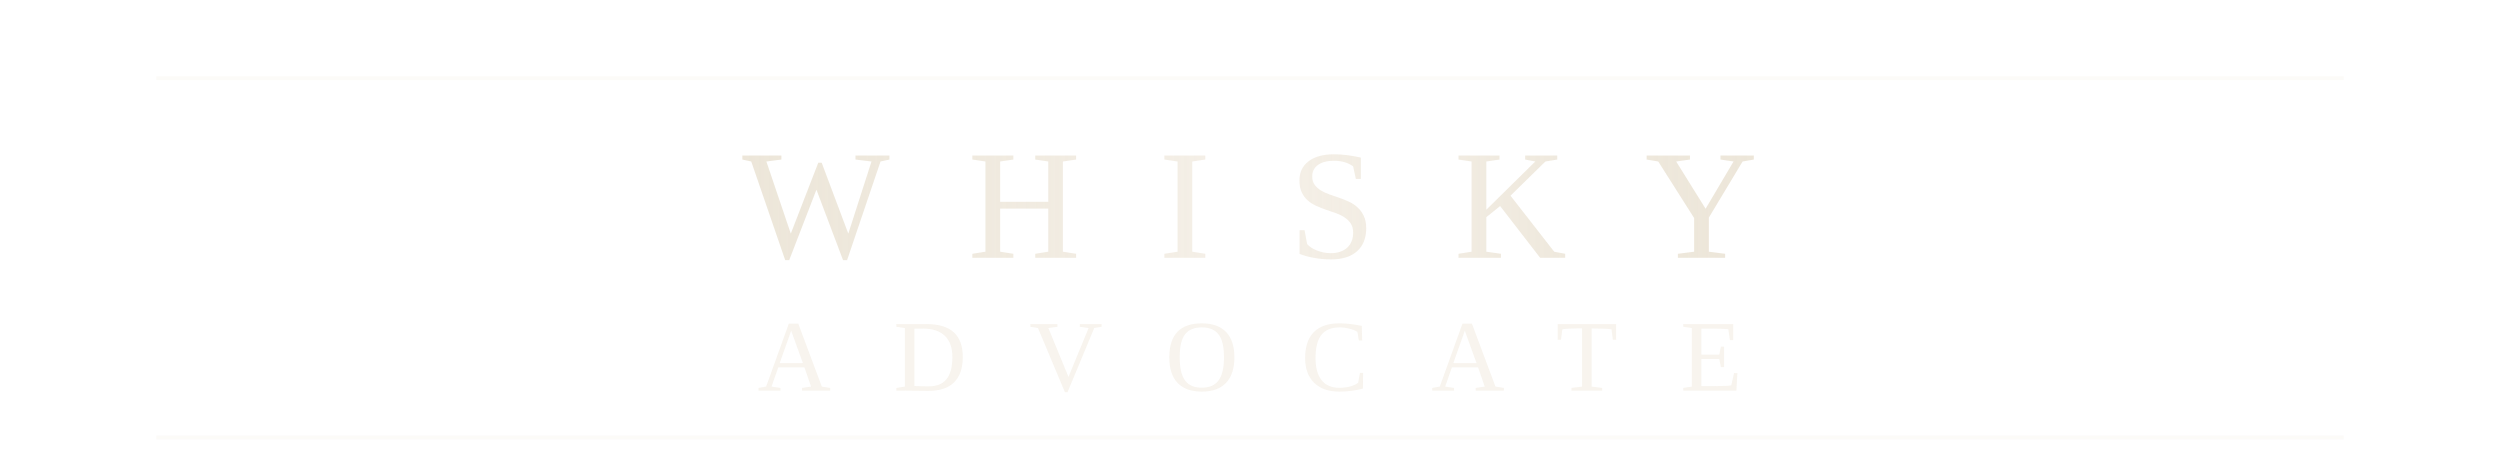
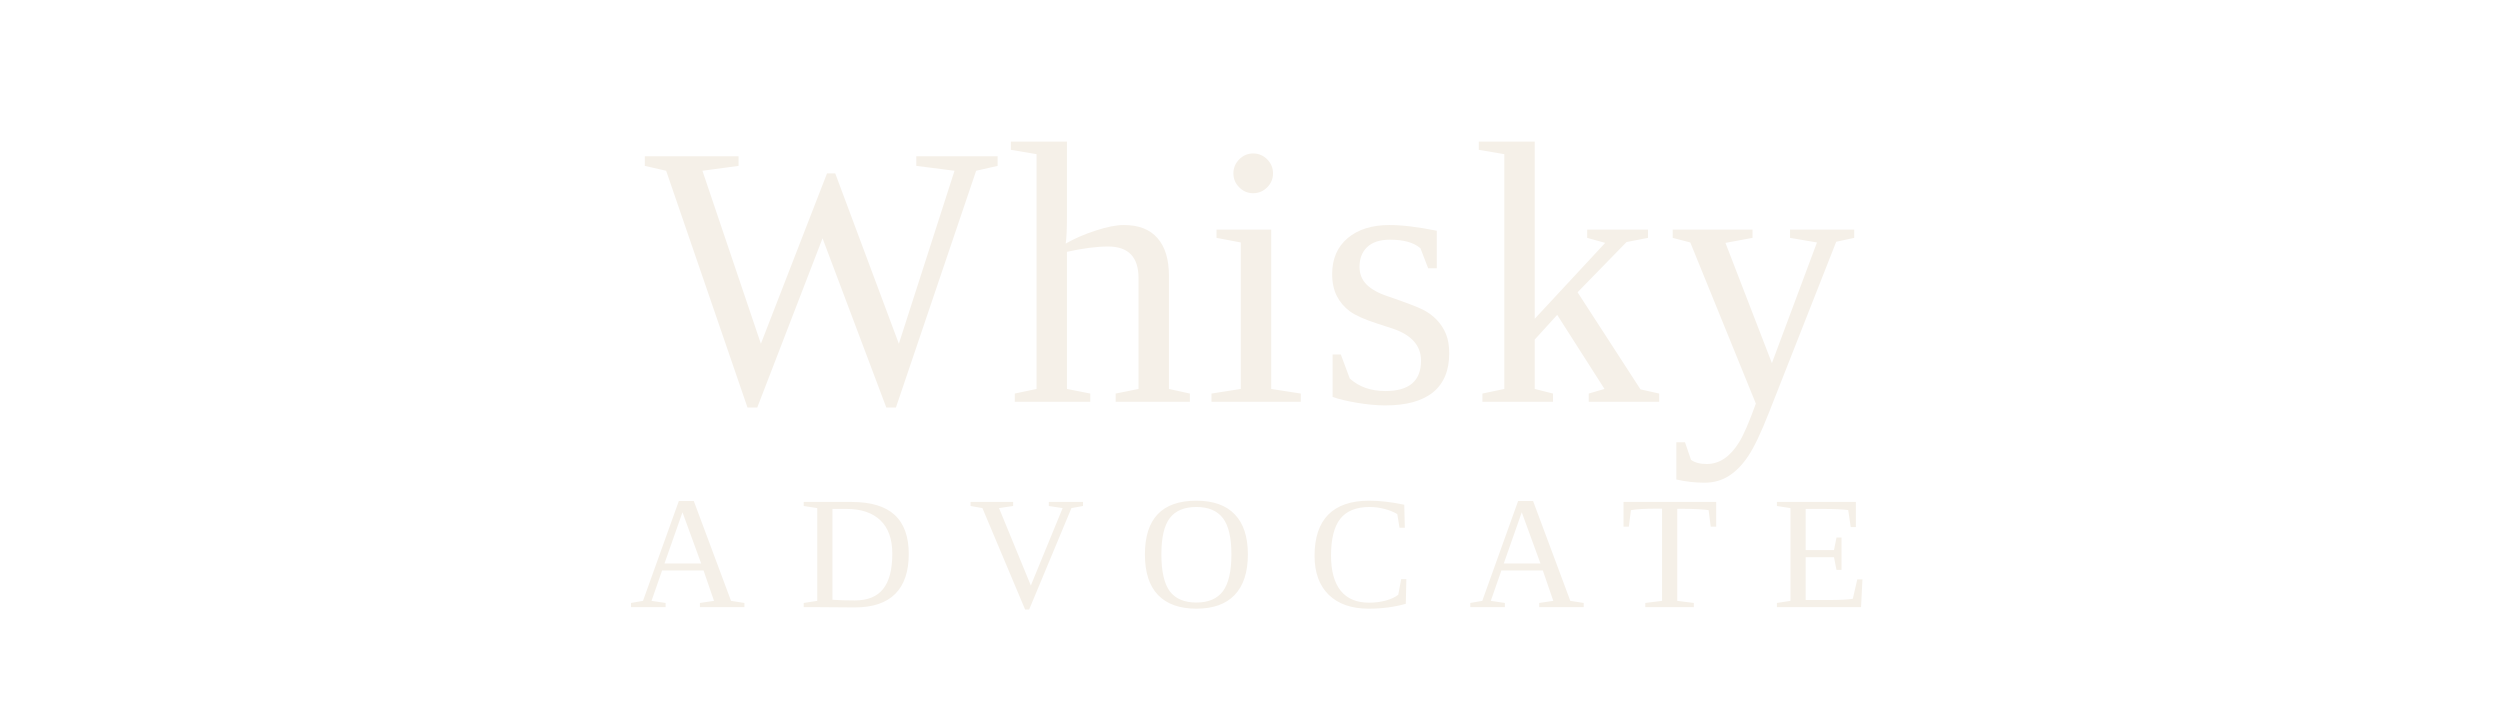
- <svg xmlns="http://www.w3.org/2000/svg" viewBox="0 0 320 60" fill="none">
-   <defs>
-     <linearGradient id="cream-grad" x1="0%" y1="0%" x2="100%" y2="0%">
-       <stop offset="0%" stop-color="#E8E0D0" stop-opacity="0.8" />
-       <stop offset="50%" stop-color="#F5F0E8" />
-       <stop offset="100%" stop-color="#E8E0D0" stop-opacity="0.8" />
-     </linearGradient>
-   </defs>
-   <line x1="20" y1="10" x2="300" y2="10" stroke="#F5F0E8" stroke-width="0.5" opacity="0.3" />
-   <text x="160" y="33" text-anchor="middle" font-family="'Georgia', 'Times New Roman', serif" font-size="20" font-weight="400" letter-spacing="10" fill="url(#cream-grad)">WHISKY</text>
-   <text x="160" y="50" text-anchor="middle" font-family="'Georgia', 'Times New Roman', serif" font-size="13" font-weight="400" letter-spacing="8" fill="#F5F0E8" opacity="0.75">ADVOCATE</text>
-   <line x1="20" y1="56" x2="300" y2="56" stroke="#F5F0E8" stroke-width="0.5" opacity="0.3" />
+ <svg xmlns="http://www.w3.org/2000/svg" viewBox="0 0 280 80" fill="none">
+   <text x="140" y="45" text-anchor="middle" font-family="'Georgia', 'Times New Roman', 'Playfair Display', serif" font-size="42" font-weight="400" fill="#F5F0E8" letter-spacing="1">Whisky</text>
+   <text x="140" y="68" text-anchor="middle" font-family="'Georgia', 'Times New Roman', 'Playfair Display', serif" font-size="18" font-weight="400" fill="#F5F0E8" letter-spacing="6" text-transform="uppercase">ADVOCATE</text>
</svg>
